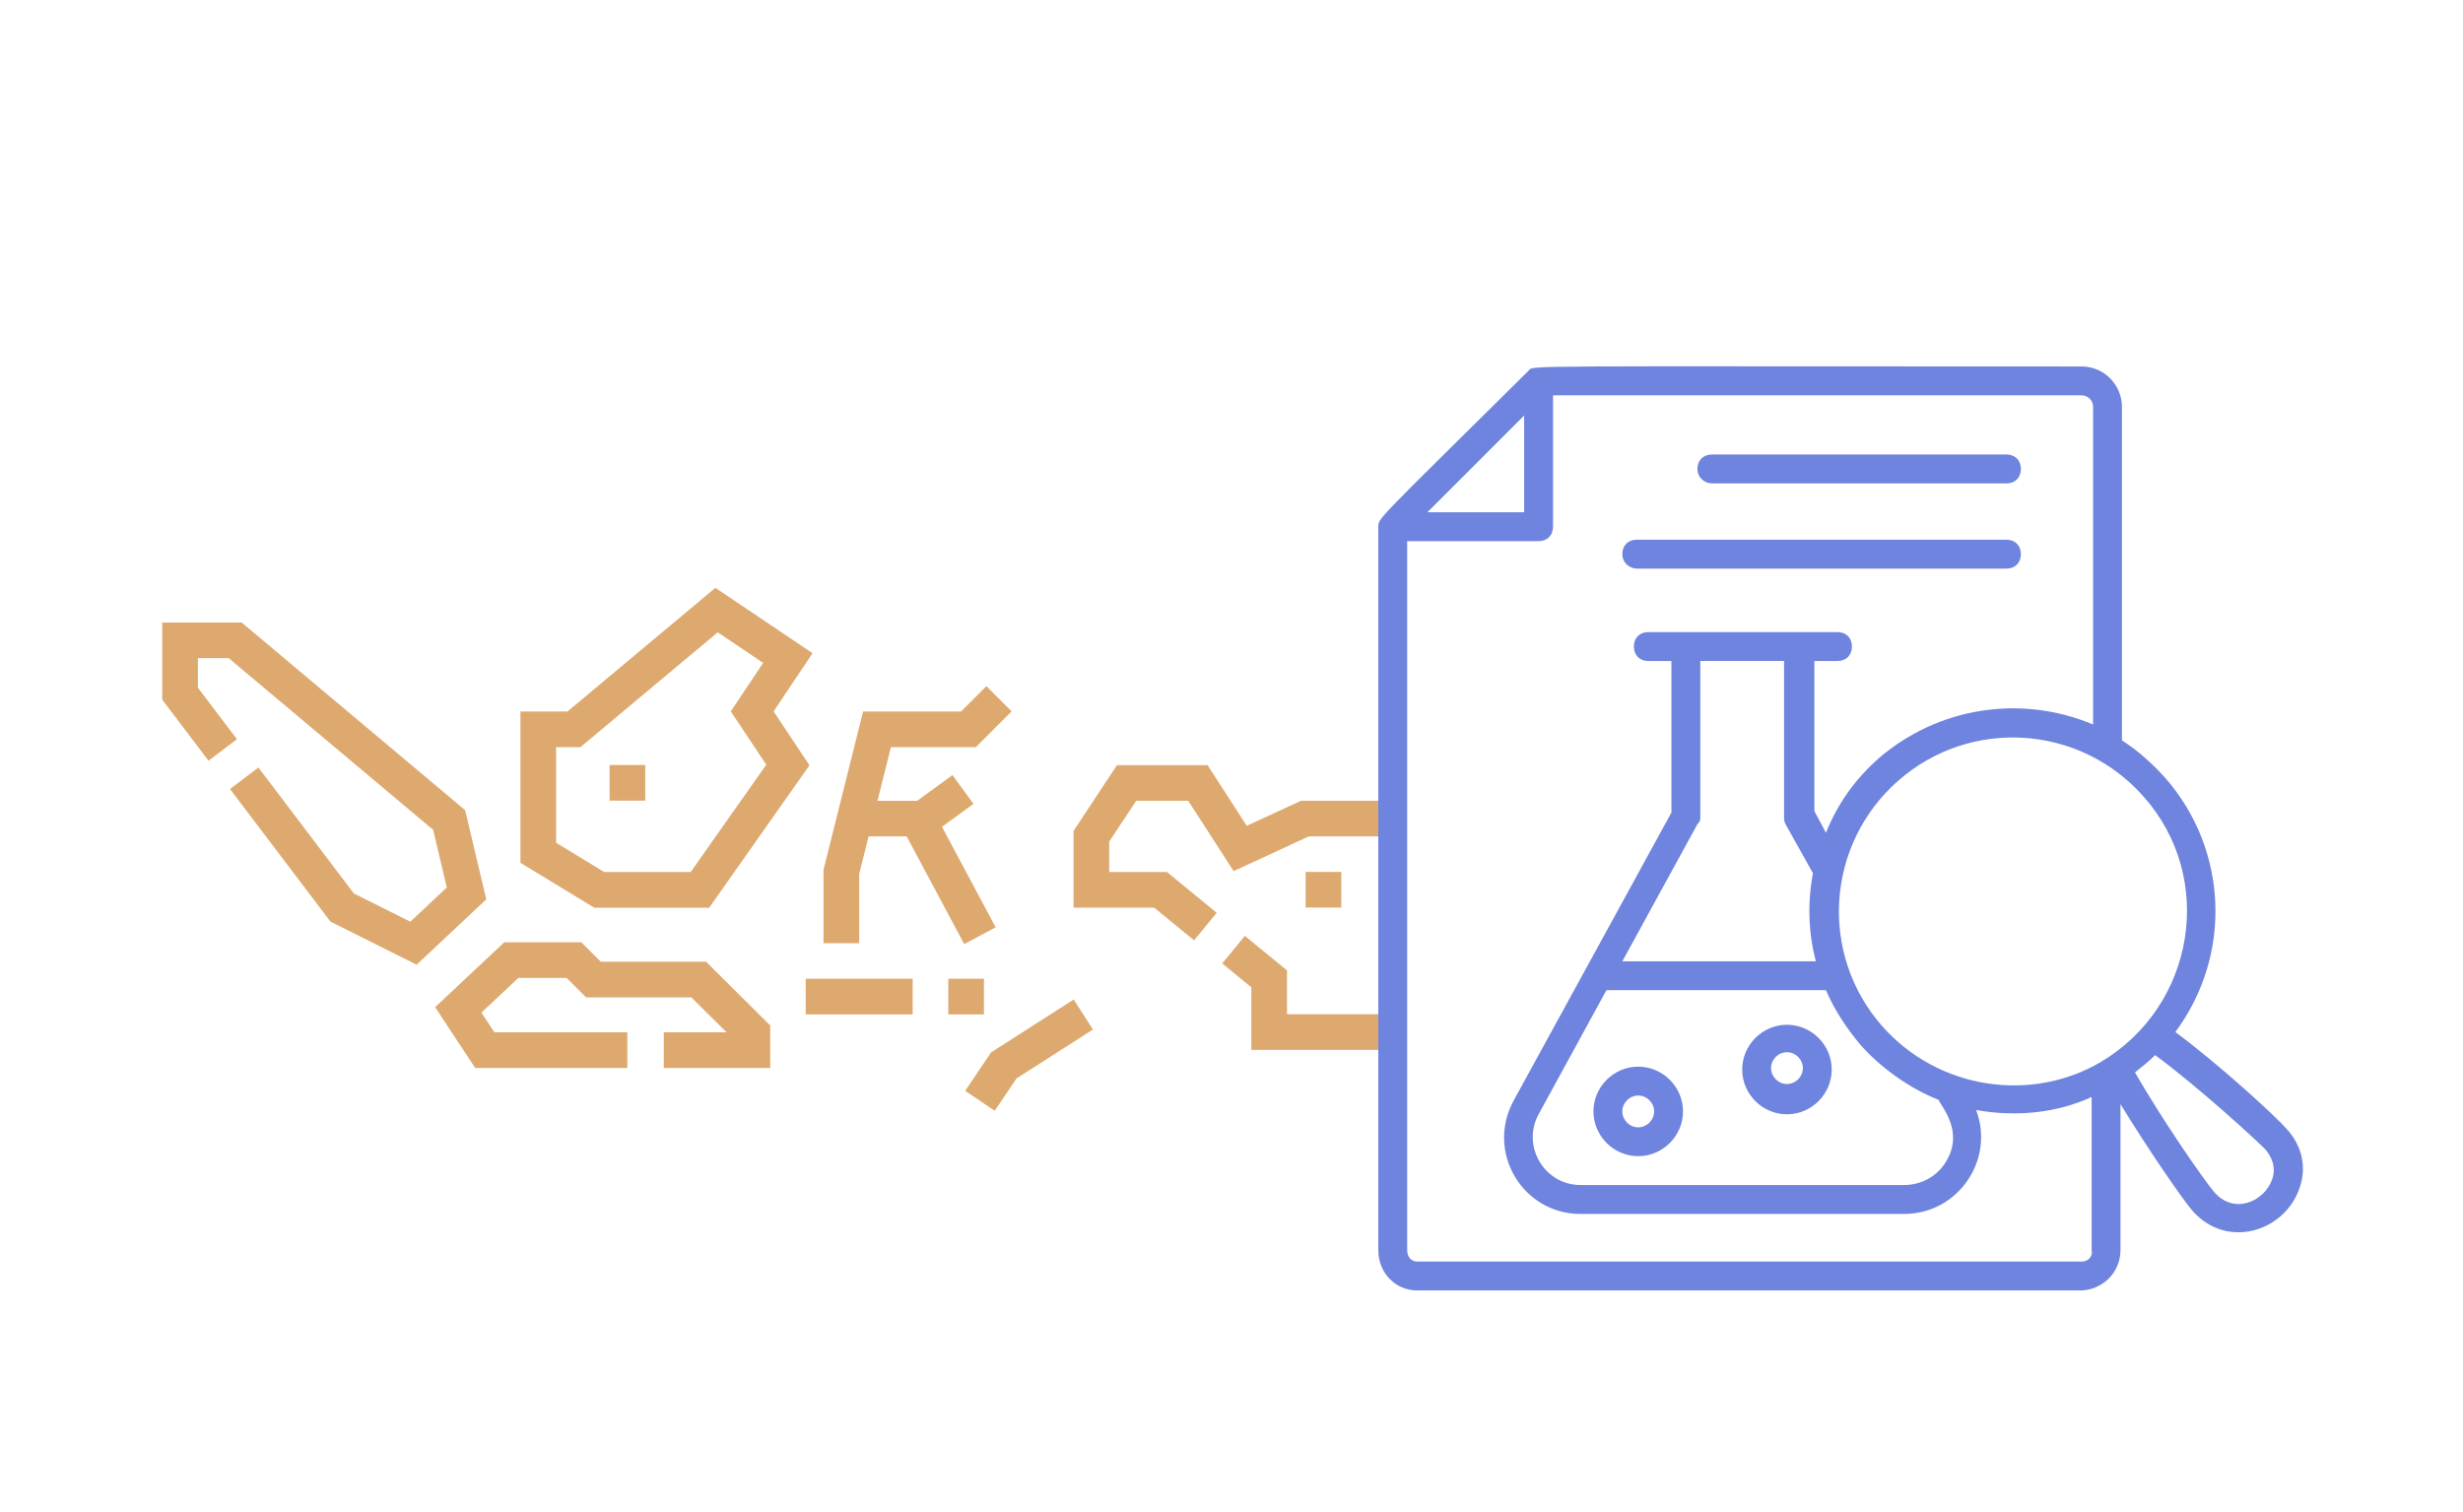
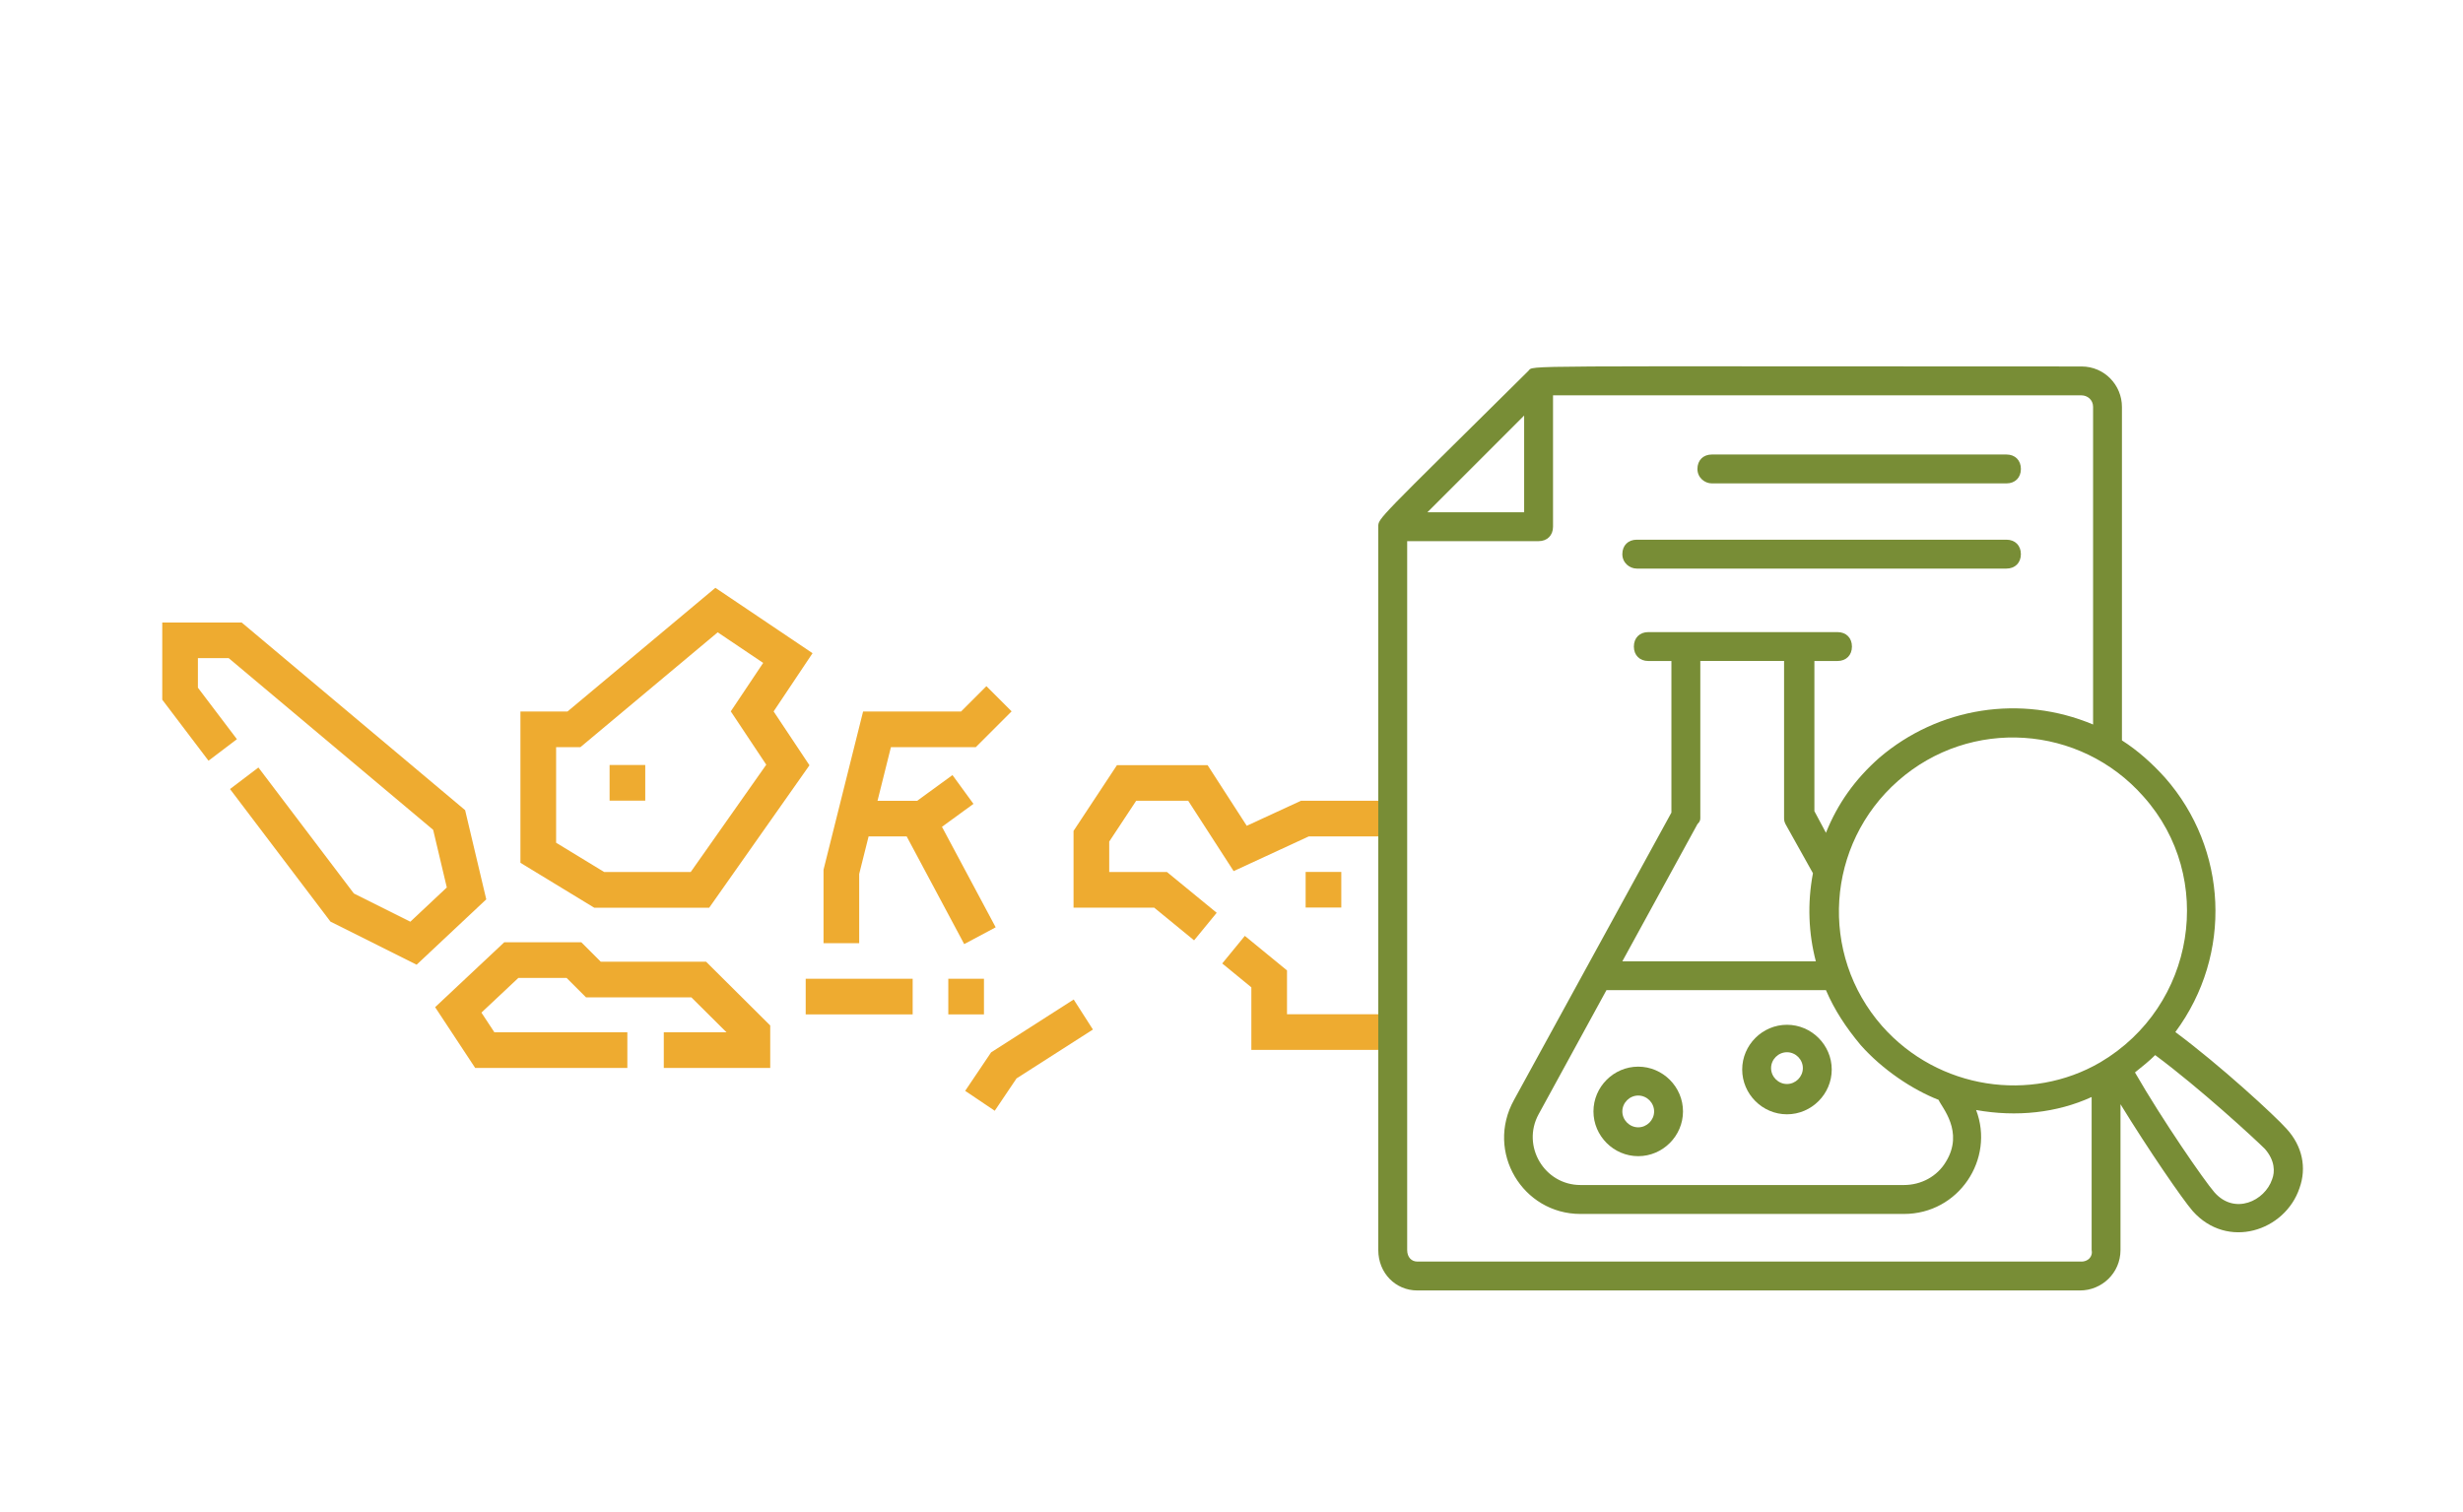
<svg xmlns="http://www.w3.org/2000/svg" id="Layer_1" data-name="Layer 1" viewBox="0 0 1108 680">
  <g>
-     <path d="M209.24,364.52l-100.51-84.42h-35.74v34.72l20.81,27.46,12.78-9.69-17.55-23.17v-13.29h13.86l91.97,77.25,6.14,25.93-16.41,15.4-25.4-12.7-42.94-56.68-12.78,9.69,45.2,59.66,38.75,19.38,31.33-29.41-9.51-40.13Z" style="fill: #dea96f;" />
-     <path d="M270.28,432.73l-8.76-8.76h-34.68l-31.1,29.2,18.03,27.35h68.45v-16.04h-59.81l-5.84-8.87,16.63-15.61h21.68l8.76,8.76h47.38l15.81,15.72h-28.22v16.04h47.88v-19.11l-28.85-28.69h-47.35Z" style="fill: #dea96f;" />
-     <path d="M319.05,408.4l45.09-64.07-16.12-24.23,17.51-26.2-43.71-29.42-66.55,55.67h-21.15v68.06l33.19,20.2h51.73ZM250.17,336.18h10.93l61.77-51.67,20.45,13.76-14.57,21.8,15.96,24-33.99,48.29h-38.91l-21.64-13.18v-43.01Z" style="fill: #dea96f;" />
-     <path d="M386.5,393.3l4.24-16.95h17.14l25.88,48.44,14.15-7.56-24.16-45.21,14.17-10.32-9.44-12.96-15.88,11.57h-17.84l6.03-24.14h38.19l16.1-16.1-11.34-11.34-11.4,11.4h-44.07l-17.8,71.19v33.07h16.04v-31.09Z" style="fill: #dea96f;" />
-     <path d="M578.98,436.64l-18.98-15.55-10.17,12.41,13.1,10.74v28.16h57.21v-16.04h-41.17v-19.71Z" style="fill: #dea96f;" />
-     <path d="M585.23,360.31l-24.37,11.25-17.62-27.29h-40.76l-19.54,29.59v34.53h36.28l17.95,14.71,10.17-12.4-22.38-18.35h-25.97v-13.68l12.13-18.37h23.4l20.44,31.65,33.81-15.62h31.38v-16.04h-34.91Z" style="fill: #dea96f;" />
-     <path d="M362.45,440.38h48.12v16.04h-48.12v-16.04Z" style="fill: #dea96f;" />
-     <path d="M426.6,440.38h16.04v16.04h-16.04v-16.04Z" style="fill: #dea96f;" />
-     <path d="M445.85,473.51l-11.66,17.31,13.3,8.96,9.8-14.55,34.37-22-8.65-13.51-37.17,23.79Z" style="fill: #dea96f;" />
-     <path d="M274.23,344.2h16.04v16.04h-16.04v-16.04Z" style="fill: #dea96f;" />
-     <path d="M587.35,392.32h16.04v16.02h-16.04v-16.02Z" style="fill: #dea96f;" />
+     <path d="M209.24,364.52l-100.51-84.42h-35.74v34.72l20.81,27.46,12.78-9.69-17.55-23.17v-13.29h13.86l91.97,77.25,6.14,25.93-16.41,15.4-25.4-12.7-42.94-56.68-12.78,9.69,45.2,59.66,38.75,19.38,31.33-29.41-9.51-40.13Z" style="fill: #eeab30;" />
+     <path d="M270.28,432.73l-8.76-8.76h-34.68l-31.1,29.2,18.03,27.35h68.45v-16.04h-59.81l-5.84-8.87,16.63-15.61h21.68l8.76,8.76h47.38l15.81,15.72h-28.22v16.04h47.88v-19.11l-28.85-28.69h-47.35Z" style="fill: #eeab30;" />
+     <path d="M319.05,408.4l45.09-64.07-16.12-24.23,17.51-26.2-43.71-29.42-66.55,55.67h-21.15v68.06l33.19,20.2h51.73ZM250.17,336.18h10.93l61.77-51.67,20.45,13.76-14.57,21.8,15.96,24-33.99,48.29h-38.91l-21.64-13.18v-43.01Z" style="fill: #eeab30;" />
+     <path d="M386.5,393.3l4.24-16.95h17.14l25.88,48.44,14.15-7.56-24.16-45.21,14.17-10.32-9.44-12.96-15.88,11.57h-17.84l6.03-24.14h38.19l16.1-16.1-11.34-11.34-11.4,11.4h-44.07l-17.8,71.19v33.07h16.04v-31.09Z" style="fill: #eeab30;" />
+     <path d="M578.98,436.64l-18.98-15.55-10.17,12.41,13.1,10.74v28.16h57.21v-16.04h-41.17v-19.71Z" style="fill: #eeab30;" />
+     <path d="M585.23,360.31l-24.37,11.25-17.62-27.29h-40.76l-19.54,29.59v34.53h36.28l17.95,14.71,10.17-12.4-22.38-18.35h-25.97v-13.68l12.13-18.37h23.4l20.44,31.65,33.81-15.62h31.38v-16.04h-34.91Z" style="fill: #eeab30;" />
+     <path d="M362.45,440.38h48.12v16.04h-48.12v-16.04Z" style="fill: #eeab30;" />
+     <path d="M426.6,440.38h16.04v16.04h-16.04v-16.04Z" style="fill: #eeab30;" />
+     <path d="M445.85,473.51l-11.66,17.31,13.3,8.96,9.8-14.55,34.37-22-8.65-13.51-37.17,23.79Z" style="fill: #eeab30;" />
+     <path d="M274.23,344.2h16.04v16.04h-16.04v-16.04Z" style="fill: #eeab30;" />
+     <path d="M587.35,392.32h16.04v16.02h-16.04v-16.02Z" style="fill: #eeab30;" />
  </g>
  <g>
-     <path d="M770.1,217.5h132.52c3.9,0,6.5-2.6,6.5-6.5s-2.6-6.5-6.5-6.5h-132.52c-3.9,0-6.5,2.6-6.5,6.5s3.25,6.5,6.5,6.5Z" style="fill: #6f84de;" />
-     <path d="M736.32,255.83h166.29c3.9,0,6.5-2.6,6.5-6.5s-2.6-6.5-6.5-6.5h-166.29c-3.9,0-6.5,2.6-6.5,6.5s3.25,6.5,6.5,6.5Z" style="fill: #6f84de;" />
-     <path d="M978.61,464.35c25.98-35.08,23.39-82.5-4.55-114.33-5.85-6.5-12.34-12.34-19.49-16.89v-150.05c0-9.74-7.8-18.19-18.19-18.19-258.53,0-246.19-.65-248.79,1.95-68.21,67.56-67.56,66.26-67.56,70.16v325.44c0,10.39,7.8,18.19,17.54,18.19h298.16c9.74,0,18.19-7.8,18.19-18.19v-65.61c12.34,20.14,27.93,42.87,32.48,48.07,15.59,17.54,41.57,9.09,48.07-10.39,3.25-9.09,1.3-18.84-5.85-26.63-5.2-5.85-29.88-28.58-50.02-43.52ZM964.32,358.46c32.48,36.38,23.39,94.19-19.49,119.52-31.18,18.19-72.75,12.34-98.09-16.24-28.58-32.48-25.33-81.85,7.15-110.43,32.48-28.58,81.85-25.33,110.43,7.15ZM764.9,367.56v-70.16h37.68v70.16c0,1.3,0,1.95.65,3.25l12.34,22.09c-2.6,13.64-1.95,27.28,1.3,39.62h-87.04l33.78-61.71c1.3-1.3,1.3-1.95,1.3-3.25ZM722.68,445.51h98.74c3.9,9.09,9.09,16.89,15.59,24.68,9.74,11.04,23.39,20.14,35.08,24.68,1.3,3.25,11.69,14.29,3.25,27.93-3.9,6.5-11.04,10.39-18.84,10.39h-145.51c-16.24,0-26.63-17.54-18.84-31.83l30.53-55.86ZM685.65,186.97v43.52h-43.52l43.52-43.52ZM936.39,567.63h-298.81c-2.6,0-4.55-1.95-4.55-5.2V243.49h59.11c3.9,0,6.5-2.6,6.5-6.5v-59.11h237.75c2.6,0,5.2,1.95,5.2,5.2v142.91c-32.48-13.64-69.51-7.8-96.14,14.94-11.04,9.74-18.84,20.79-24.03,33.78l-5.2-9.74v-67.56h10.39c3.9,0,6.5-2.6,6.5-6.5s-2.6-6.5-6.5-6.5c-103.93,0,16.89,0-85.1,0-3.9,0-6.5,2.6-6.5,6.5s2.6,6.5,6.5,6.5h10.39v68.21l-70.8,129.27c-12.99,23.39,3.9,51.32,29.88,51.32h145.51c24.68,0,40.92-24.68,32.48-46.77,18.19,3.25,36.38,1.3,51.97-5.85v68.86c.65,3.25-1.95,5.2-4.55,5.2ZM1022.14,530.6c-3.25,9.74-16.89,16.24-25.98,5.85-4.55-5.2-23.39-32.48-35.73-53.92,3.25-2.6,6.5-5.2,9.09-7.8,20.14,14.94,44.82,37.68,49.37,42.22,4.55,5.2,4.55,10.39,3.25,13.64Z" style="fill: #6f84de;" />
-     <path d="M736.97,520.21c11.04,0,20.14-9.09,20.14-20.14s-9.09-20.14-20.14-20.14-20.14,9.09-20.14,20.14,9.09,20.14,20.14,20.14ZM736.97,492.93c3.9,0,7.15,3.25,7.15,7.15s-3.25,7.15-7.15,7.15-7.15-3.25-7.15-7.15,3.25-7.15,7.15-7.15Z" style="fill: #6f84de;" />
-     <path d="M803.88,501.37c11.04,0,20.14-9.09,20.14-20.14s-9.09-20.14-20.14-20.14-20.14,9.09-20.14,20.14,9.09,20.14,20.14,20.14ZM803.88,473.44c3.9,0,7.15,3.25,7.15,7.15s-3.25,7.15-7.15,7.15-7.15-3.25-7.15-7.15,3.25-7.15,7.15-7.15Z" style="fill: #6f84de;" />
+     <path d="M770.1,217.5h132.52c3.9,0,6.5-2.6,6.5-6.5s-2.6-6.5-6.5-6.5h-132.52c-3.9,0-6.5,2.6-6.5,6.5s3.25,6.5,6.5,6.5Z" style="fill: #788d36;" />
+     <path d="M736.32,255.83h166.29c3.9,0,6.5-2.6,6.5-6.5s-2.6-6.5-6.5-6.5h-166.29c-3.9,0-6.5,2.6-6.5,6.5s3.25,6.5,6.5,6.5Z" style="fill: #788d36;" />
+     <path d="M978.61,464.35c25.98-35.08,23.39-82.5-4.55-114.33-5.85-6.5-12.34-12.34-19.49-16.89v-150.05c0-9.74-7.8-18.19-18.19-18.19-258.53,0-246.19-.65-248.79,1.95-68.21,67.56-67.56,66.26-67.56,70.16v325.44c0,10.39,7.8,18.19,17.54,18.19h298.16c9.74,0,18.19-7.8,18.19-18.19v-65.61c12.34,20.14,27.93,42.87,32.48,48.07,15.59,17.54,41.57,9.09,48.07-10.39,3.25-9.09,1.3-18.84-5.85-26.63-5.2-5.85-29.88-28.58-50.02-43.52ZM964.32,358.46c32.48,36.38,23.39,94.19-19.49,119.52-31.18,18.19-72.75,12.34-98.09-16.24-28.58-32.48-25.33-81.85,7.15-110.43,32.48-28.58,81.85-25.33,110.43,7.15ZM764.9,367.56v-70.16h37.68v70.16c0,1.3,0,1.95.65,3.25l12.34,22.09c-2.6,13.64-1.95,27.28,1.3,39.62h-87.04l33.78-61.71c1.3-1.3,1.3-1.95,1.3-3.25ZM722.68,445.51h98.74c3.9,9.09,9.09,16.89,15.59,24.68,9.74,11.04,23.39,20.14,35.08,24.68,1.3,3.25,11.69,14.29,3.25,27.93-3.9,6.5-11.04,10.39-18.84,10.39h-145.51c-16.24,0-26.63-17.54-18.84-31.83l30.53-55.86ZM685.65,186.97v43.52h-43.52l43.52-43.52ZM936.39,567.63h-298.81c-2.6,0-4.55-1.95-4.55-5.2V243.49h59.11c3.9,0,6.5-2.6,6.5-6.5v-59.11h237.75c2.6,0,5.2,1.95,5.2,5.2v142.91c-32.48-13.64-69.51-7.8-96.14,14.94-11.04,9.74-18.84,20.79-24.03,33.78l-5.2-9.74v-67.56h10.39c3.9,0,6.5-2.6,6.5-6.5s-2.6-6.5-6.5-6.5c-103.93,0,16.89,0-85.1,0-3.9,0-6.5,2.6-6.5,6.5s2.6,6.5,6.5,6.5h10.39v68.21l-70.8,129.27c-12.99,23.39,3.9,51.32,29.88,51.32h145.51c24.68,0,40.92-24.68,32.48-46.77,18.19,3.25,36.38,1.3,51.97-5.85v68.86c.65,3.25-1.95,5.2-4.55,5.2ZM1022.14,530.6c-3.25,9.74-16.89,16.24-25.98,5.85-4.55-5.2-23.39-32.48-35.73-53.92,3.25-2.6,6.5-5.2,9.09-7.8,20.14,14.94,44.82,37.68,49.37,42.22,4.55,5.2,4.55,10.39,3.25,13.64Z" style="fill: #788d36;" />
+     <path d="M736.97,520.21c11.04,0,20.14-9.09,20.14-20.14s-9.09-20.14-20.14-20.14-20.14,9.09-20.14,20.14,9.09,20.14,20.14,20.14ZM736.97,492.93c3.9,0,7.15,3.25,7.15,7.15s-3.25,7.15-7.15,7.15-7.15-3.25-7.15-7.15,3.25-7.15,7.15-7.15Z" style="fill: #788d36;" />
+     <path d="M803.88,501.37c11.04,0,20.14-9.09,20.14-20.14s-9.09-20.14-20.14-20.14-20.14,9.09-20.14,20.14,9.09,20.14,20.14,20.14ZM803.88,473.44c3.9,0,7.15,3.25,7.15,7.15s-3.25,7.15-7.15,7.15-7.15-3.25-7.15-7.15,3.25-7.15,7.15-7.15Z" style="fill: #788d36;" />
  </g>
</svg>
